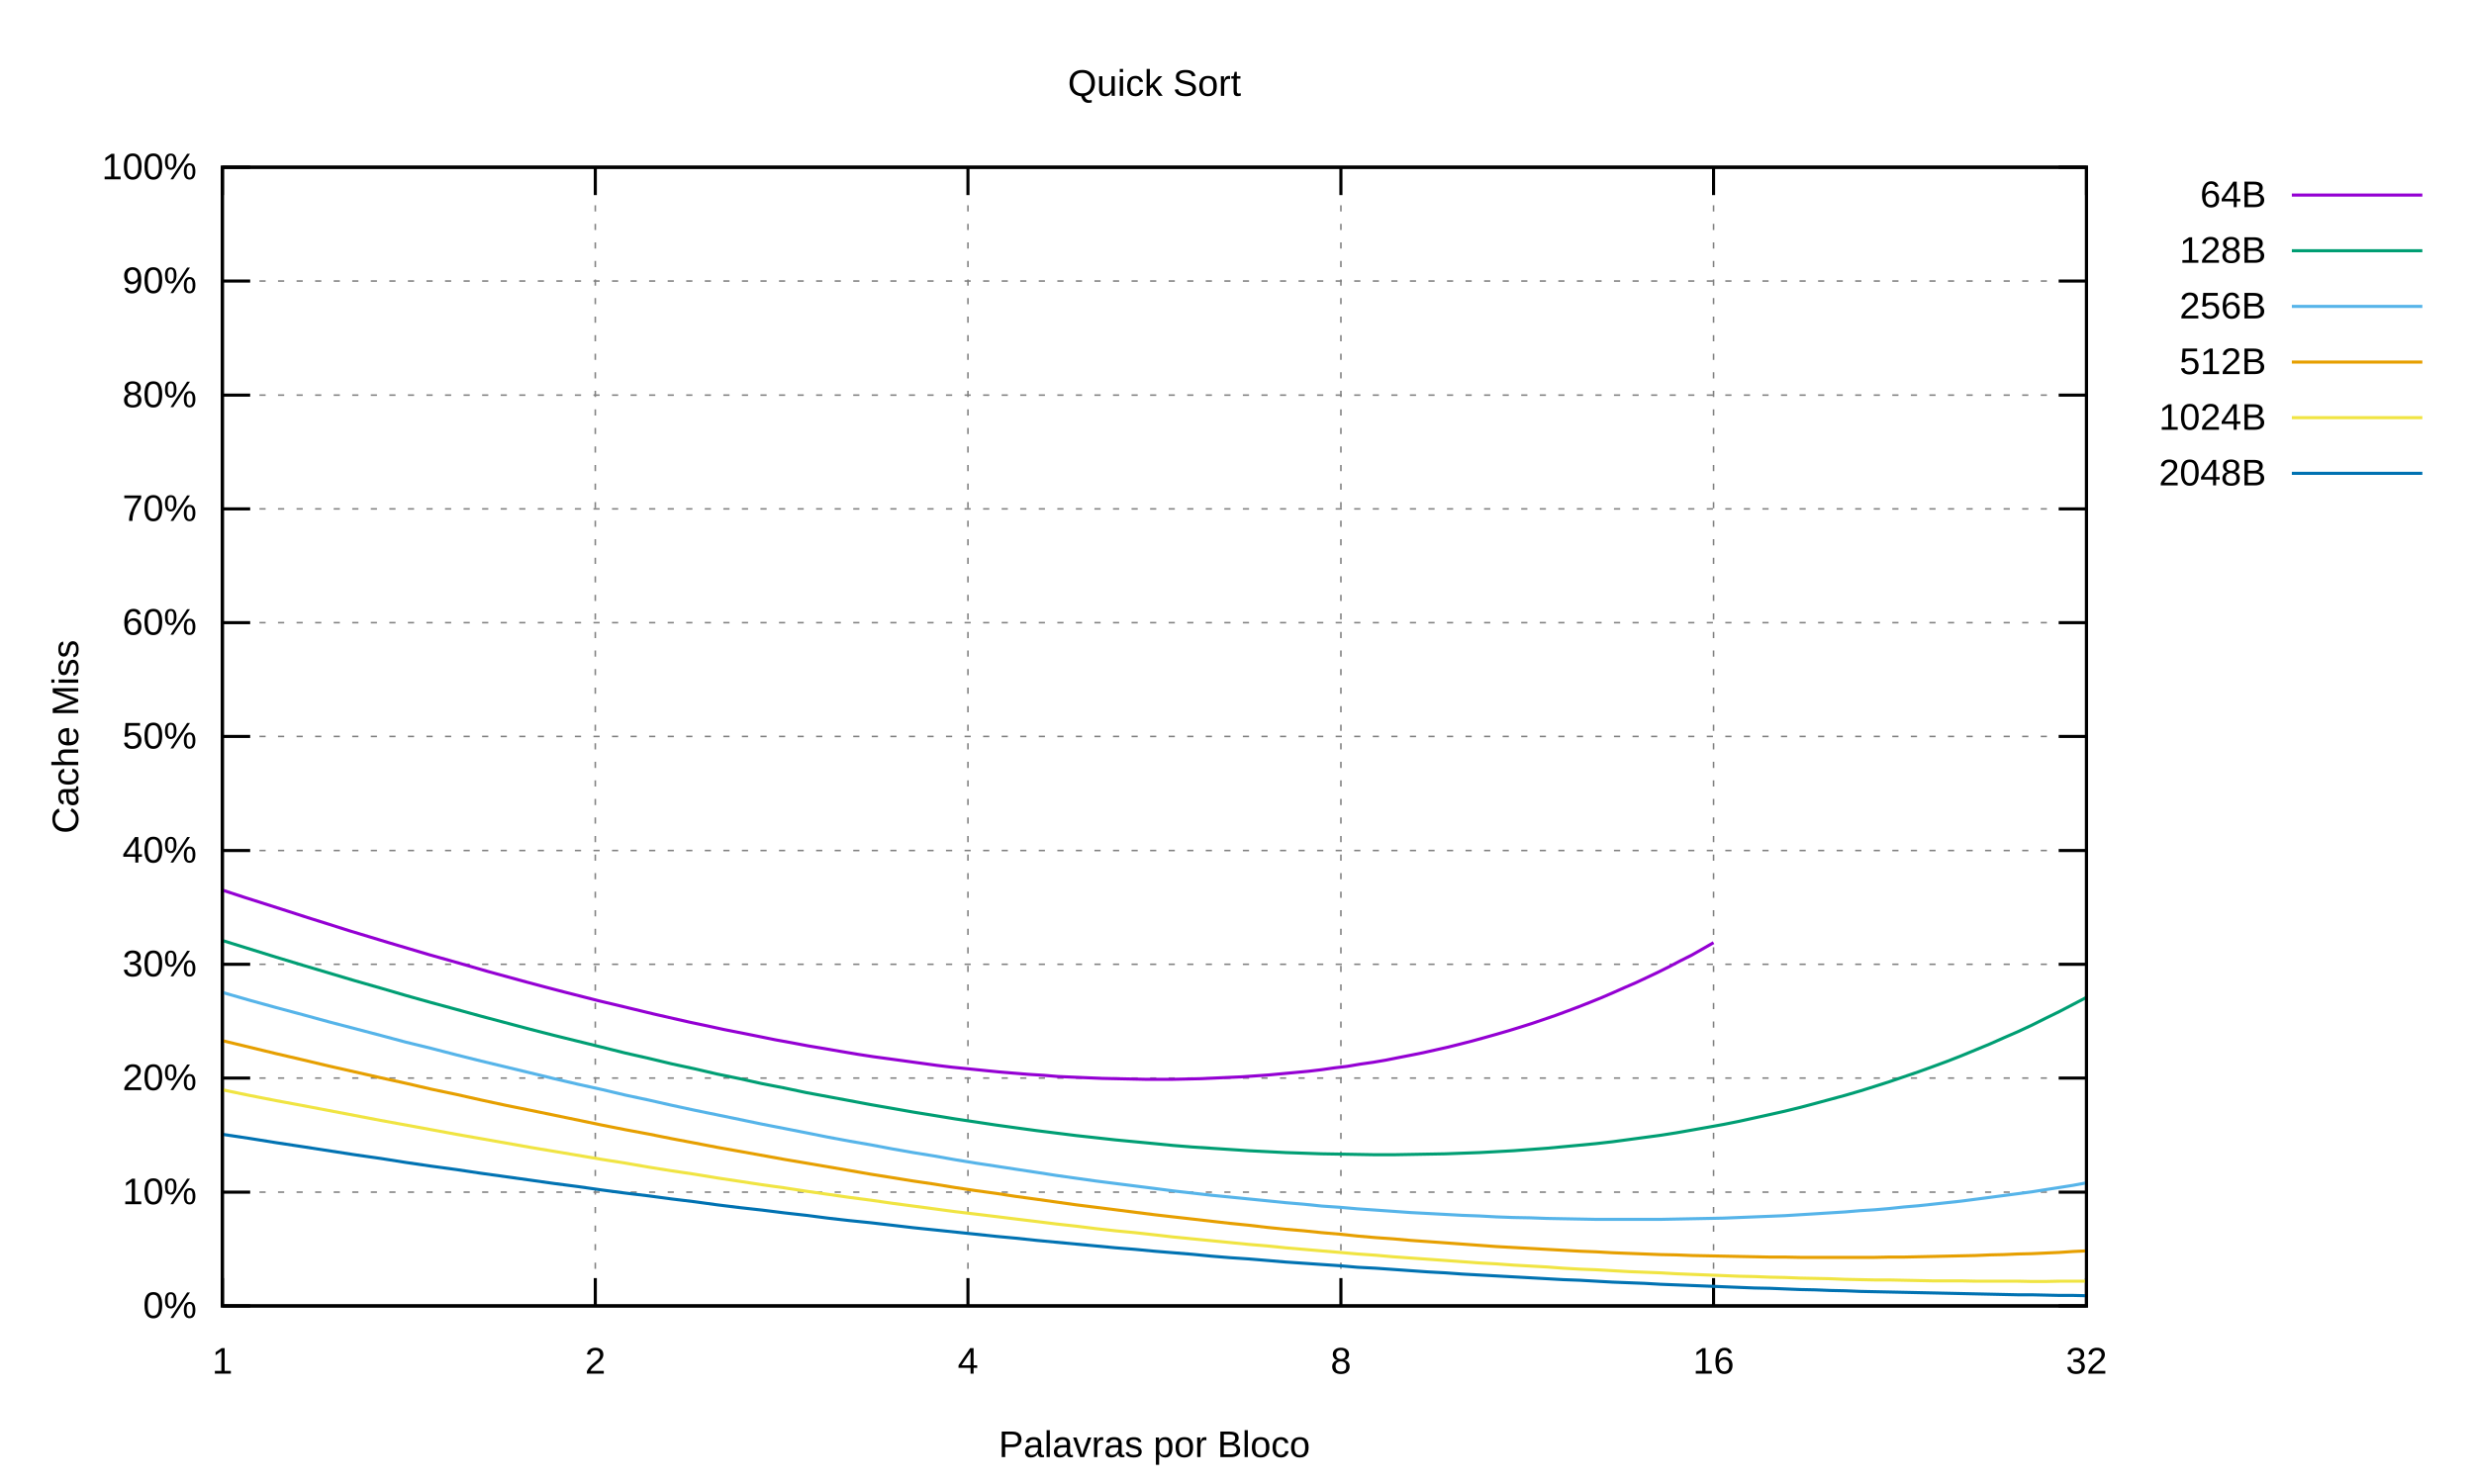
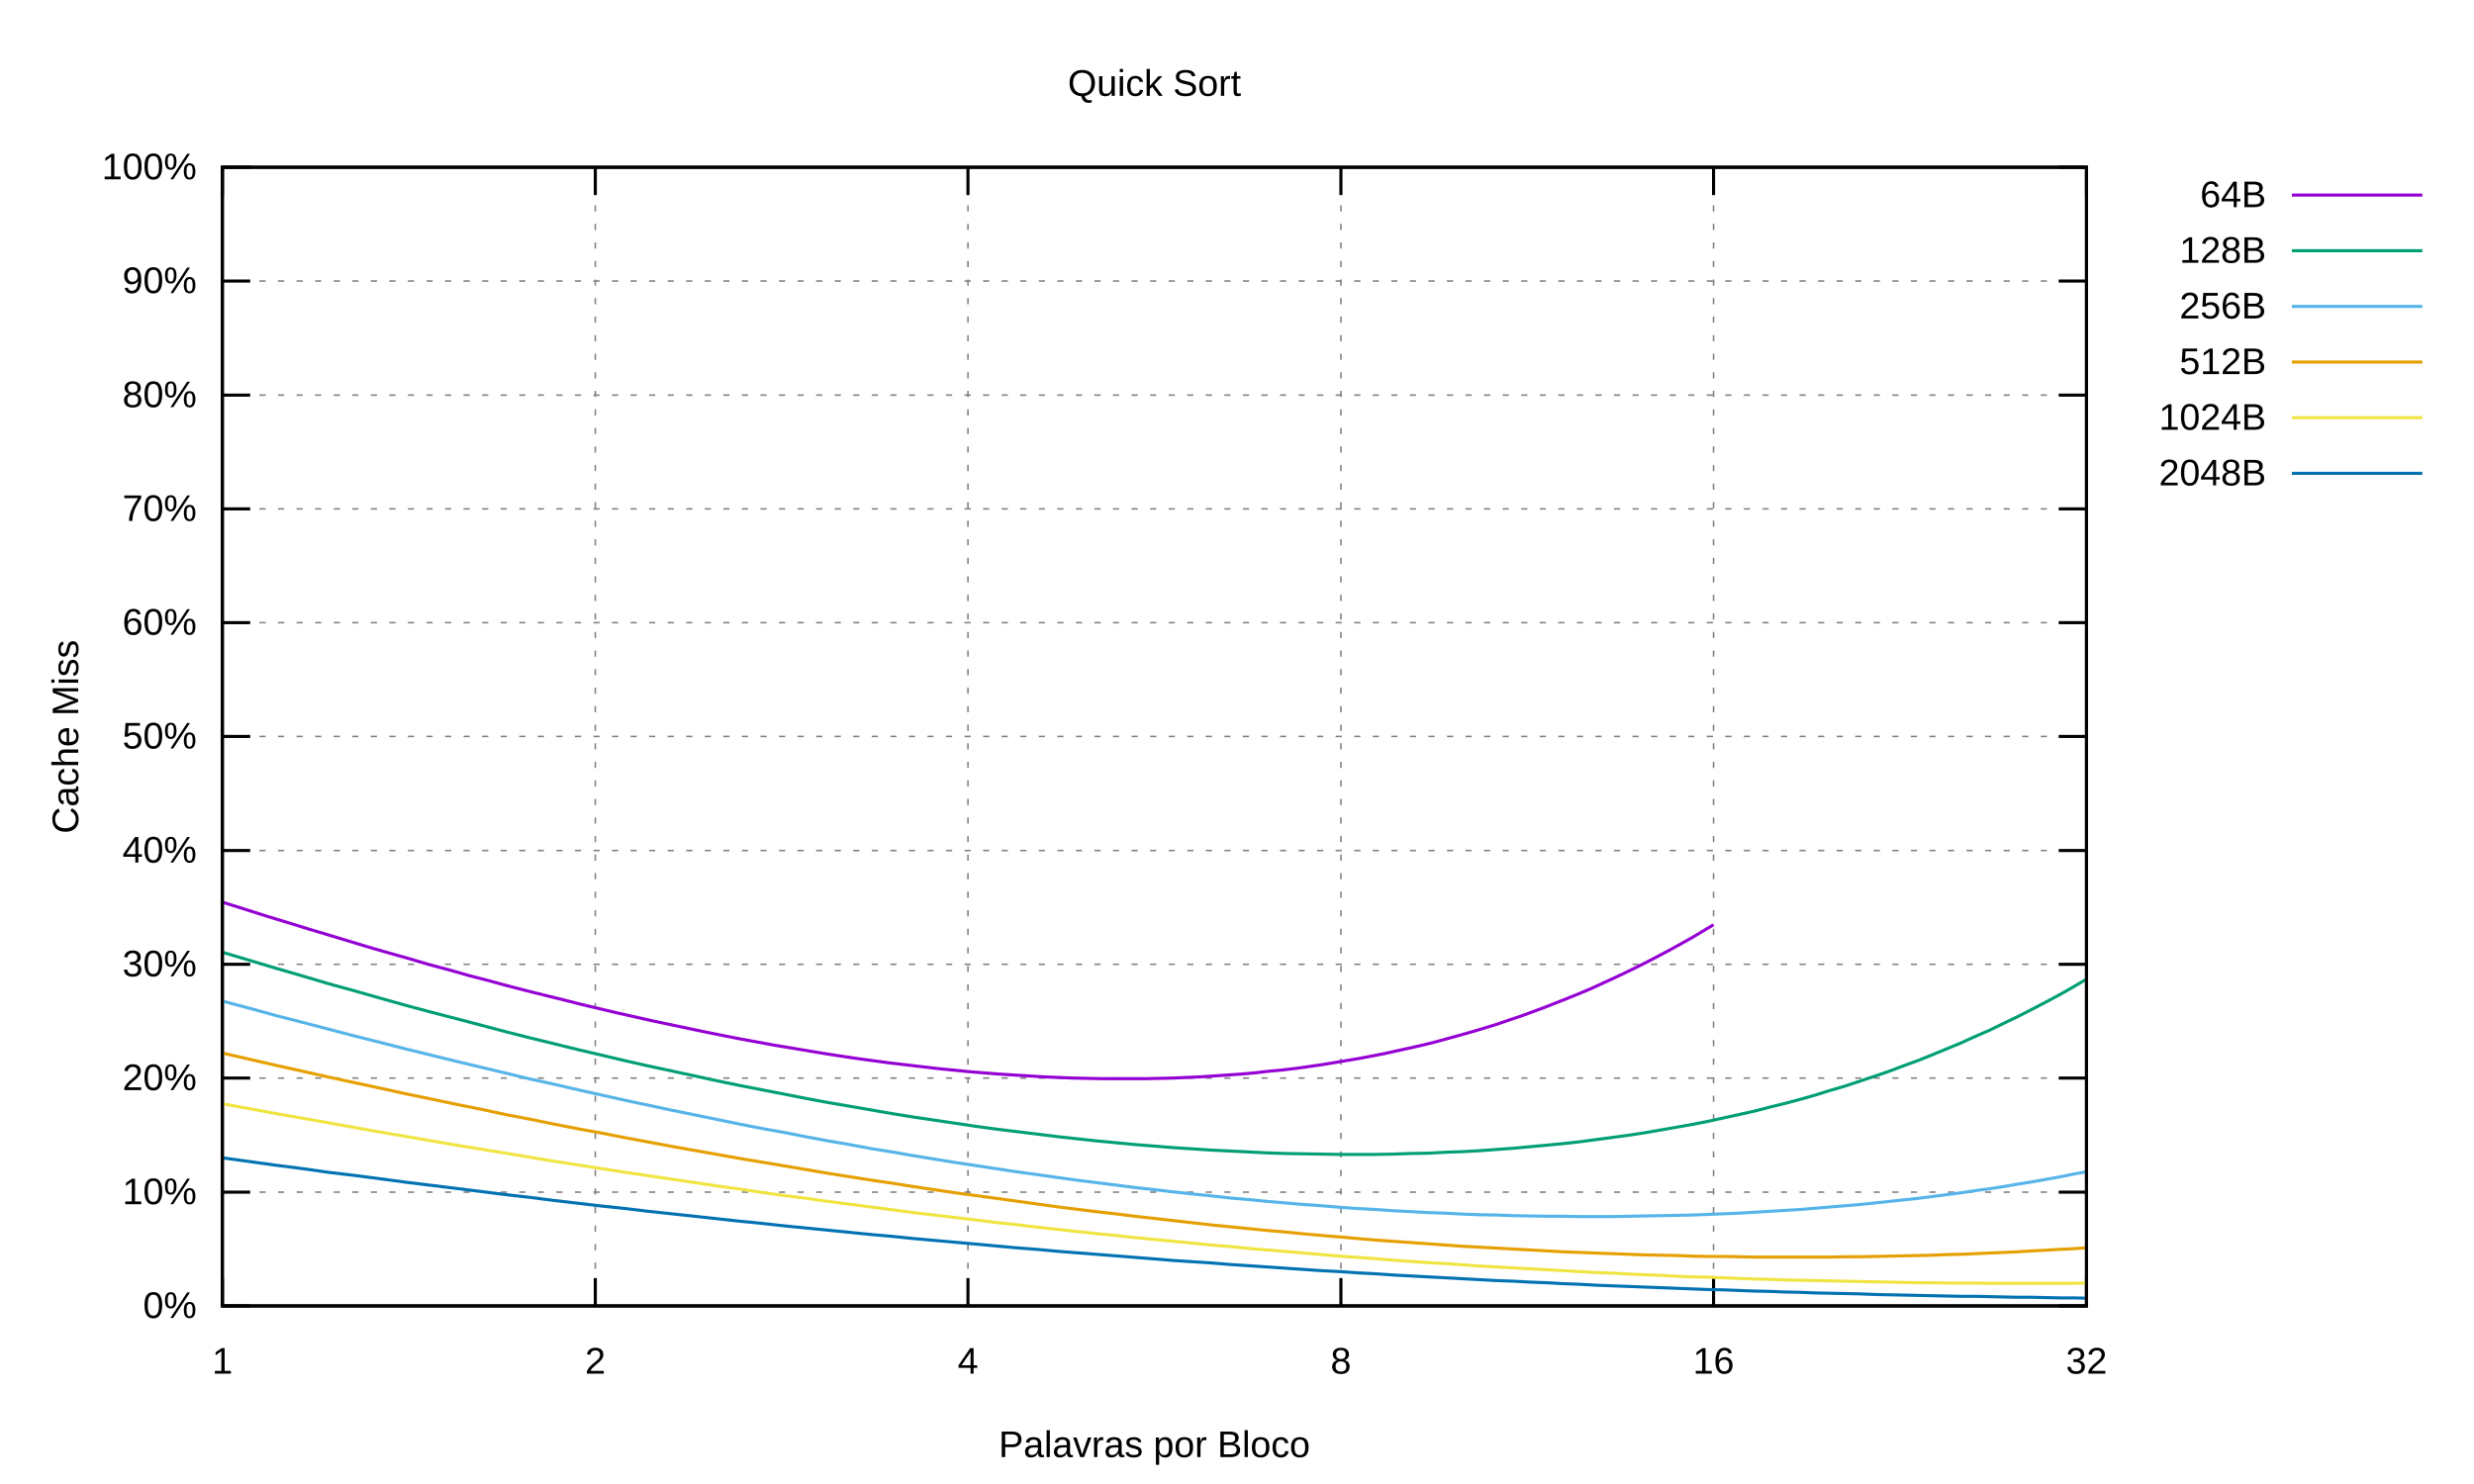
<svg xmlns="http://www.w3.org/2000/svg" xmlns:xlink="http://www.w3.org/1999/xlink" width="800" height="480" viewBox="0 0 800 480">
  <g id="gnuplot_canvas">
    <rect x="0" y="0" width="800" height="480" fill="none" />
    <defs>
      <circle id="gpDot" r="0.5" stroke-width="0.5" stroke="currentColor" />
      <path id="gpPt0" stroke-width="0.222" stroke="currentColor" d="M-1,0 h2 M0,-1 v2" />
      <path id="gpPt1" stroke-width="0.222" stroke="currentColor" d="M-1,-1 L1,1 M1,-1 L-1,1" />
      <path id="gpPt2" stroke-width="0.222" stroke="currentColor" d="M-1,0 L1,0 M0,-1 L0,1 M-1,-1 L1,1 M-1,1 L1,-1" />
      <rect id="gpPt3" stroke-width="0.222" stroke="currentColor" x="-1" y="-1" width="2" height="2" />
      <rect id="gpPt4" stroke-width="0.222" stroke="currentColor" fill="currentColor" x="-1" y="-1" width="2" height="2" />
      <circle id="gpPt5" stroke-width="0.222" stroke="currentColor" cx="0" cy="0" r="1" />
      <use xlink:href="#gpPt5" id="gpPt6" fill="currentColor" stroke="none" />
      <path id="gpPt7" stroke-width="0.222" stroke="currentColor" d="M0,-1.33 L-1.33,0.67 L1.33,0.67 z" />
      <use xlink:href="#gpPt7" id="gpPt8" fill="currentColor" stroke="none" />
      <use xlink:href="#gpPt7" id="gpPt9" stroke="currentColor" transform="rotate(180)" />
      <use xlink:href="#gpPt9" id="gpPt10" fill="currentColor" stroke="none" />
      <use xlink:href="#gpPt3" id="gpPt11" stroke="currentColor" transform="rotate(45)" />
      <use xlink:href="#gpPt11" id="gpPt12" fill="currentColor" stroke="none" />
      <path id="gpPt13" stroke-width="0.222" stroke="currentColor" d="M0,1.330 L1.265,0.411 L0.782,-1.067 L-0.782,-1.076 L-1.265,0.411 z" />
      <use xlink:href="#gpPt13" id="gpPt14" fill="currentColor" stroke="none" />
      <filter id="textbox" filterUnits="objectBoundingBox" x="0" y="0" height="1" width="1">
        <feFlood flood-color="white" flood-opacity="1" result="bgnd" />
        <feComposite in="SourceGraphic" in2="bgnd" operator="atop" />
      </filter>
      <filter id="greybox" filterUnits="objectBoundingBox" x="0" y="0" height="1" width="1">
        <feFlood flood-color="lightgrey" flood-opacity="1" result="grey" />
        <feComposite in="SourceGraphic" in2="grey" operator="atop" />
      </filter>
    </defs>
    <g fill="none" color="white" stroke="black" stroke-width="1.00" stroke-linecap="butt" stroke-linejoin="miter">
</g>
    <g fill="none" color="black" stroke="currentColor" stroke-width="1.00" stroke-linecap="butt" stroke-linejoin="miter">
</g>
    <g fill="none" color="black" stroke="black" stroke-width="0.50" stroke-linecap="butt" stroke-linejoin="miter">
</g>
    <g fill="none" color="gray" stroke="currentColor" stroke-width="0.50" stroke-linecap="butt" stroke-linejoin="miter">
      <path stroke="gray" stroke-dasharray="2,4" class="gridline" d="M71.9,422.4 L674.7,422.4  " />
    </g>
    <g fill="none" color="gray" stroke="gray" stroke-width="1.00" stroke-linecap="butt" stroke-linejoin="miter">
</g>
    <g fill="none" color="black" stroke="currentColor" stroke-width="1.00" stroke-linecap="butt" stroke-linejoin="miter">
      <path stroke="black" d="M71.9,422.4 L80.9,422.4 M674.7,422.4 L665.7,422.4  " />
      <g transform="translate(63.6,426.3)" stroke="none" fill="black" font-family="Arial" font-size="12.00" text-anchor="end">
        <text>
          <tspan font-family="Arial">0%</tspan>
        </text>
      </g>
    </g>
    <g fill="none" color="black" stroke="currentColor" stroke-width="1.00" stroke-linecap="butt" stroke-linejoin="miter">
</g>
    <g fill="none" color="black" stroke="black" stroke-width="0.50" stroke-linecap="butt" stroke-linejoin="miter">
</g>
    <g fill="none" color="gray" stroke="currentColor" stroke-width="0.50" stroke-linecap="butt" stroke-linejoin="miter">
      <path stroke="gray" stroke-dasharray="2,4" class="gridline" d="M71.9,385.6 L674.7,385.6  " />
    </g>
    <g fill="none" color="gray" stroke="gray" stroke-width="1.00" stroke-linecap="butt" stroke-linejoin="miter">
</g>
    <g fill="none" color="black" stroke="currentColor" stroke-width="1.00" stroke-linecap="butt" stroke-linejoin="miter">
      <path stroke="black" d="M71.9,385.6 L80.9,385.6 M674.7,385.6 L665.7,385.6  " />
      <g transform="translate(63.6,389.5)" stroke="none" fill="black" font-family="Arial" font-size="12.00" text-anchor="end">
        <text>
          <tspan font-family="Arial">10%</tspan>
        </text>
      </g>
    </g>
    <g fill="none" color="black" stroke="currentColor" stroke-width="1.00" stroke-linecap="butt" stroke-linejoin="miter">
</g>
    <g fill="none" color="black" stroke="black" stroke-width="0.50" stroke-linecap="butt" stroke-linejoin="miter">
</g>
    <g fill="none" color="gray" stroke="currentColor" stroke-width="0.50" stroke-linecap="butt" stroke-linejoin="miter">
      <path stroke="gray" stroke-dasharray="2,4" class="gridline" d="M71.9,348.7 L674.7,348.7  " />
    </g>
    <g fill="none" color="gray" stroke="gray" stroke-width="1.00" stroke-linecap="butt" stroke-linejoin="miter">
</g>
    <g fill="none" color="black" stroke="currentColor" stroke-width="1.00" stroke-linecap="butt" stroke-linejoin="miter">
      <path stroke="black" d="M71.9,348.7 L80.9,348.7 M674.7,348.7 L665.7,348.7  " />
      <g transform="translate(63.6,352.6)" stroke="none" fill="black" font-family="Arial" font-size="12.00" text-anchor="end">
        <text>
          <tspan font-family="Arial">20%</tspan>
        </text>
      </g>
    </g>
    <g fill="none" color="black" stroke="currentColor" stroke-width="1.00" stroke-linecap="butt" stroke-linejoin="miter">
</g>
    <g fill="none" color="black" stroke="black" stroke-width="0.50" stroke-linecap="butt" stroke-linejoin="miter">
</g>
    <g fill="none" color="gray" stroke="currentColor" stroke-width="0.50" stroke-linecap="butt" stroke-linejoin="miter">
      <path stroke="gray" stroke-dasharray="2,4" class="gridline" d="M71.9,311.9 L674.7,311.9  " />
    </g>
    <g fill="none" color="gray" stroke="gray" stroke-width="1.00" stroke-linecap="butt" stroke-linejoin="miter">
</g>
    <g fill="none" color="black" stroke="currentColor" stroke-width="1.00" stroke-linecap="butt" stroke-linejoin="miter">
      <path stroke="black" d="M71.9,311.9 L80.9,311.9 M674.7,311.9 L665.7,311.9  " />
      <g transform="translate(63.6,315.8)" stroke="none" fill="black" font-family="Arial" font-size="12.00" text-anchor="end">
        <text>
          <tspan font-family="Arial">30%</tspan>
        </text>
      </g>
    </g>
    <g fill="none" color="black" stroke="currentColor" stroke-width="1.00" stroke-linecap="butt" stroke-linejoin="miter">
</g>
    <g fill="none" color="black" stroke="black" stroke-width="0.50" stroke-linecap="butt" stroke-linejoin="miter">
</g>
    <g fill="none" color="gray" stroke="currentColor" stroke-width="0.50" stroke-linecap="butt" stroke-linejoin="miter">
      <path stroke="gray" stroke-dasharray="2,4" class="gridline" d="M71.9,275.1 L674.7,275.1  " />
    </g>
    <g fill="none" color="gray" stroke="gray" stroke-width="1.00" stroke-linecap="butt" stroke-linejoin="miter">
</g>
    <g fill="none" color="black" stroke="currentColor" stroke-width="1.00" stroke-linecap="butt" stroke-linejoin="miter">
      <path stroke="black" d="M71.9,275.1 L80.9,275.1 M674.7,275.1 L665.7,275.1  " />
      <g transform="translate(63.6,279.0)" stroke="none" fill="black" font-family="Arial" font-size="12.00" text-anchor="end">
        <text>
          <tspan font-family="Arial">40%</tspan>
        </text>
      </g>
    </g>
    <g fill="none" color="black" stroke="currentColor" stroke-width="1.00" stroke-linecap="butt" stroke-linejoin="miter">
</g>
    <g fill="none" color="black" stroke="black" stroke-width="0.50" stroke-linecap="butt" stroke-linejoin="miter">
</g>
    <g fill="none" color="gray" stroke="currentColor" stroke-width="0.50" stroke-linecap="butt" stroke-linejoin="miter">
      <path stroke="gray" stroke-dasharray="2,4" class="gridline" d="M71.9,238.2 L674.7,238.2  " />
    </g>
    <g fill="none" color="gray" stroke="gray" stroke-width="1.00" stroke-linecap="butt" stroke-linejoin="miter">
</g>
    <g fill="none" color="black" stroke="currentColor" stroke-width="1.00" stroke-linecap="butt" stroke-linejoin="miter">
      <path stroke="black" d="M71.9,238.2 L80.9,238.2 M674.7,238.2 L665.7,238.2  " />
      <g transform="translate(63.6,242.1)" stroke="none" fill="black" font-family="Arial" font-size="12.00" text-anchor="end">
        <text>
          <tspan font-family="Arial">50%</tspan>
        </text>
      </g>
    </g>
    <g fill="none" color="black" stroke="currentColor" stroke-width="1.00" stroke-linecap="butt" stroke-linejoin="miter">
</g>
    <g fill="none" color="black" stroke="black" stroke-width="0.50" stroke-linecap="butt" stroke-linejoin="miter">
</g>
    <g fill="none" color="gray" stroke="currentColor" stroke-width="0.50" stroke-linecap="butt" stroke-linejoin="miter">
      <path stroke="gray" stroke-dasharray="2,4" class="gridline" d="M71.9,201.4 L674.7,201.4  " />
    </g>
    <g fill="none" color="gray" stroke="gray" stroke-width="1.00" stroke-linecap="butt" stroke-linejoin="miter">
</g>
    <g fill="none" color="black" stroke="currentColor" stroke-width="1.00" stroke-linecap="butt" stroke-linejoin="miter">
      <path stroke="black" d="M71.9,201.4 L80.9,201.4 M674.7,201.4 L665.7,201.4  " />
      <g transform="translate(63.6,205.3)" stroke="none" fill="black" font-family="Arial" font-size="12.00" text-anchor="end">
        <text>
          <tspan font-family="Arial">60%</tspan>
        </text>
      </g>
    </g>
    <g fill="none" color="black" stroke="currentColor" stroke-width="1.00" stroke-linecap="butt" stroke-linejoin="miter">
</g>
    <g fill="none" color="black" stroke="black" stroke-width="0.50" stroke-linecap="butt" stroke-linejoin="miter">
</g>
    <g fill="none" color="gray" stroke="currentColor" stroke-width="0.50" stroke-linecap="butt" stroke-linejoin="miter">
      <path stroke="gray" stroke-dasharray="2,4" class="gridline" d="M71.9,164.6 L674.7,164.6  " />
    </g>
    <g fill="none" color="gray" stroke="gray" stroke-width="1.00" stroke-linecap="butt" stroke-linejoin="miter">
</g>
    <g fill="none" color="black" stroke="currentColor" stroke-width="1.00" stroke-linecap="butt" stroke-linejoin="miter">
      <path stroke="black" d="M71.9,164.6 L80.9,164.6 M674.7,164.6 L665.7,164.6  " />
      <g transform="translate(63.6,168.5)" stroke="none" fill="black" font-family="Arial" font-size="12.00" text-anchor="end">
        <text>
          <tspan font-family="Arial">70%</tspan>
        </text>
      </g>
    </g>
    <g fill="none" color="black" stroke="currentColor" stroke-width="1.00" stroke-linecap="butt" stroke-linejoin="miter">
</g>
    <g fill="none" color="black" stroke="black" stroke-width="0.50" stroke-linecap="butt" stroke-linejoin="miter">
</g>
    <g fill="none" color="gray" stroke="currentColor" stroke-width="0.50" stroke-linecap="butt" stroke-linejoin="miter">
      <path stroke="gray" stroke-dasharray="2,4" class="gridline" d="M71.9,127.8 L674.7,127.8  " />
    </g>
    <g fill="none" color="gray" stroke="gray" stroke-width="1.00" stroke-linecap="butt" stroke-linejoin="miter">
</g>
    <g fill="none" color="black" stroke="currentColor" stroke-width="1.00" stroke-linecap="butt" stroke-linejoin="miter">
      <path stroke="black" d="M71.9,127.8 L80.9,127.8 M674.7,127.8 L665.7,127.8  " />
      <g transform="translate(63.6,131.7)" stroke="none" fill="black" font-family="Arial" font-size="12.00" text-anchor="end">
        <text>
          <tspan font-family="Arial">80%</tspan>
        </text>
      </g>
    </g>
    <g fill="none" color="black" stroke="currentColor" stroke-width="1.00" stroke-linecap="butt" stroke-linejoin="miter">
</g>
    <g fill="none" color="black" stroke="black" stroke-width="0.50" stroke-linecap="butt" stroke-linejoin="miter">
</g>
    <g fill="none" color="gray" stroke="currentColor" stroke-width="0.50" stroke-linecap="butt" stroke-linejoin="miter">
      <path stroke="gray" stroke-dasharray="2,4" class="gridline" d="M71.9,90.9 L674.7,90.9  " />
    </g>
    <g fill="none" color="gray" stroke="gray" stroke-width="1.00" stroke-linecap="butt" stroke-linejoin="miter">
</g>
    <g fill="none" color="black" stroke="currentColor" stroke-width="1.00" stroke-linecap="butt" stroke-linejoin="miter">
      <path stroke="black" d="M71.9,90.9 L80.9,90.9 M674.7,90.9 L665.7,90.9  " />
      <g transform="translate(63.6,94.8)" stroke="none" fill="black" font-family="Arial" font-size="12.00" text-anchor="end">
        <text>
          <tspan font-family="Arial">90%</tspan>
        </text>
      </g>
    </g>
    <g fill="none" color="black" stroke="currentColor" stroke-width="1.00" stroke-linecap="butt" stroke-linejoin="miter">
</g>
    <g fill="none" color="black" stroke="black" stroke-width="0.50" stroke-linecap="butt" stroke-linejoin="miter">
</g>
    <g fill="none" color="gray" stroke="currentColor" stroke-width="0.50" stroke-linecap="butt" stroke-linejoin="miter">
      <path stroke="gray" stroke-dasharray="2,4" class="gridline" d="M71.9,54.1 L674.7,54.1  " />
    </g>
    <g fill="none" color="gray" stroke="gray" stroke-width="1.00" stroke-linecap="butt" stroke-linejoin="miter">
</g>
    <g fill="none" color="black" stroke="currentColor" stroke-width="1.00" stroke-linecap="butt" stroke-linejoin="miter">
      <path stroke="black" d="M71.9,54.1 L80.9,54.1 M674.7,54.1 L665.7,54.1  " />
      <g transform="translate(63.6,58.0)" stroke="none" fill="black" font-family="Arial" font-size="12.00" text-anchor="end">
        <text>
          <tspan font-family="Arial">100%</tspan>
        </text>
      </g>
    </g>
    <g fill="none" color="black" stroke="currentColor" stroke-width="1.00" stroke-linecap="butt" stroke-linejoin="miter">
</g>
    <g fill="none" color="black" stroke="black" stroke-width="0.50" stroke-linecap="butt" stroke-linejoin="miter">
</g>
    <g fill="none" color="gray" stroke="currentColor" stroke-width="0.50" stroke-linecap="butt" stroke-linejoin="miter">
      <path stroke="gray" stroke-dasharray="2,4" class="gridline" d="M71.9,422.4 L71.9,54.1  " />
    </g>
    <g fill="none" color="gray" stroke="gray" stroke-width="1.00" stroke-linecap="butt" stroke-linejoin="miter">
</g>
    <g fill="none" color="black" stroke="currentColor" stroke-width="1.00" stroke-linecap="butt" stroke-linejoin="miter">
      <path stroke="black" d="M71.9,422.4 L71.9,413.4 M71.9,54.1 L71.9,63.1  " />
      <g transform="translate(71.9,444.3)" stroke="none" fill="black" font-family="Arial" font-size="12.00" text-anchor="middle">
        <text>
          <tspan font-family="Arial"> 1</tspan>
        </text>
      </g>
    </g>
    <g fill="none" color="black" stroke="currentColor" stroke-width="1.00" stroke-linecap="butt" stroke-linejoin="miter">
</g>
    <g fill="none" color="black" stroke="black" stroke-width="0.50" stroke-linecap="butt" stroke-linejoin="miter">
</g>
    <g fill="none" color="gray" stroke="currentColor" stroke-width="0.50" stroke-linecap="butt" stroke-linejoin="miter">
      <path stroke="gray" stroke-dasharray="2,4" class="gridline" d="M192.5,422.4 L192.5,54.1  " />
    </g>
    <g fill="none" color="gray" stroke="gray" stroke-width="1.00" stroke-linecap="butt" stroke-linejoin="miter">
</g>
    <g fill="none" color="black" stroke="currentColor" stroke-width="1.00" stroke-linecap="butt" stroke-linejoin="miter">
      <path stroke="black" d="M192.5,422.4 L192.5,413.4 M192.5,54.1 L192.5,63.1  " />
      <g transform="translate(192.5,444.3)" stroke="none" fill="black" font-family="Arial" font-size="12.00" text-anchor="middle">
        <text>
          <tspan font-family="Arial"> 2</tspan>
        </text>
      </g>
    </g>
    <g fill="none" color="black" stroke="currentColor" stroke-width="1.00" stroke-linecap="butt" stroke-linejoin="miter">
</g>
    <g fill="none" color="black" stroke="black" stroke-width="0.50" stroke-linecap="butt" stroke-linejoin="miter">
</g>
    <g fill="none" color="gray" stroke="currentColor" stroke-width="0.50" stroke-linecap="butt" stroke-linejoin="miter">
      <path stroke="gray" stroke-dasharray="2,4" class="gridline" d="M313.0,422.4 L313.0,54.1  " />
    </g>
    <g fill="none" color="gray" stroke="gray" stroke-width="1.00" stroke-linecap="butt" stroke-linejoin="miter">
</g>
    <g fill="none" color="black" stroke="currentColor" stroke-width="1.00" stroke-linecap="butt" stroke-linejoin="miter">
      <path stroke="black" d="M313.0,422.4 L313.0,413.4 M313.0,54.1 L313.0,63.1  " />
      <g transform="translate(313.0,444.3)" stroke="none" fill="black" font-family="Arial" font-size="12.00" text-anchor="middle">
        <text>
          <tspan font-family="Arial"> 4</tspan>
        </text>
      </g>
    </g>
    <g fill="none" color="black" stroke="currentColor" stroke-width="1.00" stroke-linecap="butt" stroke-linejoin="miter">
</g>
    <g fill="none" color="black" stroke="black" stroke-width="0.50" stroke-linecap="butt" stroke-linejoin="miter">
</g>
    <g fill="none" color="gray" stroke="currentColor" stroke-width="0.50" stroke-linecap="butt" stroke-linejoin="miter">
      <path stroke="gray" stroke-dasharray="2,4" class="gridline" d="M433.6,422.4 L433.6,54.1  " />
    </g>
    <g fill="none" color="gray" stroke="gray" stroke-width="1.00" stroke-linecap="butt" stroke-linejoin="miter">
</g>
    <g fill="none" color="black" stroke="currentColor" stroke-width="1.00" stroke-linecap="butt" stroke-linejoin="miter">
      <path stroke="black" d="M433.6,422.4 L433.6,413.4 M433.6,54.1 L433.6,63.1  " />
      <g transform="translate(433.6,444.3)" stroke="none" fill="black" font-family="Arial" font-size="12.00" text-anchor="middle">
        <text>
          <tspan font-family="Arial"> 8</tspan>
        </text>
      </g>
    </g>
    <g fill="none" color="black" stroke="currentColor" stroke-width="1.00" stroke-linecap="butt" stroke-linejoin="miter">
</g>
    <g fill="none" color="black" stroke="black" stroke-width="0.50" stroke-linecap="butt" stroke-linejoin="miter">
</g>
    <g fill="none" color="gray" stroke="currentColor" stroke-width="0.50" stroke-linecap="butt" stroke-linejoin="miter">
      <path stroke="gray" stroke-dasharray="2,4" class="gridline" d="M554.1,422.4 L554.1,54.1  " />
    </g>
    <g fill="none" color="gray" stroke="gray" stroke-width="1.00" stroke-linecap="butt" stroke-linejoin="miter">
</g>
    <g fill="none" color="black" stroke="currentColor" stroke-width="1.00" stroke-linecap="butt" stroke-linejoin="miter">
      <path stroke="black" d="M554.1,422.4 L554.1,413.4 M554.1,54.1 L554.1,63.1  " />
      <g transform="translate(554.1,444.3)" stroke="none" fill="black" font-family="Arial" font-size="12.00" text-anchor="middle">
        <text>
          <tspan font-family="Arial"> 16</tspan>
        </text>
      </g>
    </g>
    <g fill="none" color="black" stroke="currentColor" stroke-width="1.00" stroke-linecap="butt" stroke-linejoin="miter">
</g>
    <g fill="none" color="black" stroke="black" stroke-width="0.50" stroke-linecap="butt" stroke-linejoin="miter">
</g>
    <g fill="none" color="gray" stroke="currentColor" stroke-width="0.50" stroke-linecap="butt" stroke-linejoin="miter">
      <path stroke="gray" stroke-dasharray="2,4" class="gridline" d="M674.7,422.4 L674.7,54.1  " />
    </g>
    <g fill="none" color="gray" stroke="gray" stroke-width="1.00" stroke-linecap="butt" stroke-linejoin="miter">
</g>
    <g fill="none" color="black" stroke="currentColor" stroke-width="1.00" stroke-linecap="butt" stroke-linejoin="miter">
      <path stroke="black" d="M674.7,422.4 L674.7,413.4 M674.7,54.1 L674.7,63.1  " />
      <g transform="translate(674.7,444.3)" stroke="none" fill="black" font-family="Arial" font-size="12.00" text-anchor="middle">
        <text>
          <tspan font-family="Arial"> 32</tspan>
        </text>
      </g>
    </g>
    <g fill="none" color="black" stroke="currentColor" stroke-width="1.00" stroke-linecap="butt" stroke-linejoin="miter">
</g>
    <g fill="none" color="black" stroke="currentColor" stroke-width="1.00" stroke-linecap="butt" stroke-linejoin="miter">
      <path stroke="black" d="M71.9,54.1 L71.9,422.4 L674.7,422.4 L674.7,54.1 L71.9,54.1 Z  " />
    </g>
    <g fill="none" color="black" stroke="currentColor" stroke-width="1.00" stroke-linecap="butt" stroke-linejoin="miter">
      <g transform="translate(25.3,238.3) rotate(270)" stroke="none" fill="black" font-family="Arial" font-size="12.00" text-anchor="middle">
        <text>
          <tspan font-family="Arial">Cache Miss</tspan>
        </text>
      </g>
    </g>
    <g fill="none" color="black" stroke="currentColor" stroke-width="1.00" stroke-linecap="butt" stroke-linejoin="miter">
      <g transform="translate(373.3,471.3)" stroke="none" fill="black" font-family="Arial" font-size="12.00" text-anchor="middle">
        <text>
          <tspan font-family="Arial">Palavras por Bloco</tspan>
        </text>
      </g>
    </g>
    <g fill="none" color="black" stroke="currentColor" stroke-width="1.00" stroke-linecap="butt" stroke-linejoin="miter">
      <g transform="translate(373.3,31.0)" stroke="none" fill="black" font-family="Arial" font-size="12.00" text-anchor="middle">
        <text>
          <tspan font-family="Arial">Quick Sort</tspan>
        </text>
      </g>
    </g>
    <g fill="none" color="black" stroke="currentColor" stroke-width="1.00" stroke-linecap="butt" stroke-linejoin="miter">
</g>
    <g id="gnuplot_plot_1">
      <g fill="none" color="black" stroke="currentColor" stroke-width="1.00" stroke-linecap="butt" stroke-linejoin="miter">
        <g transform="translate(732.8,67.0)" stroke="none" fill="black" font-family="Arial" font-size="12.00" text-anchor="end">
          <text>
            <tspan font-family="Arial">64B</tspan>
          </text>
        </g>
      </g>
      <g fill="none" color="black" stroke="currentColor" stroke-width="1.00" stroke-linecap="butt" stroke-linejoin="miter">
-         <path stroke="rgb(148,   0, 211)" d="M741.1,63.1 L783.3,63.1 M71.9,287.9 L78.9,290.2 L85.8,292.4 L92.7,294.6 L99.5,296.8 L106.2,298.9   L112.8,301.0 L119.4,303.0 L126.0,305.0 L132.4,306.9 L138.8,308.8 L145.2,310.6 L151.5,312.4 L157.7,314.2   L163.9,315.9 L170.1,317.6 L176.1,319.2 L182.2,320.8 L188.1,322.3 L194.0,323.8 L199.9,325.2 L205.7,326.6   L211.5,328.0 L217.2,329.3 L222.9,330.6 L228.6,331.8 L234.1,333.0 L239.7,334.1 L245.2,335.2 L250.6,336.3   L256.1,337.3 L261.4,338.3 L266.8,339.2 L272.0,340.1 L277.3,341.0 L282.5,341.8 L287.7,342.5 L292.8,343.2   L297.9,343.9 L303.0,344.6 L308.0,345.2 L313.0,345.7 L317.9,346.2 L322.9,346.7 L327.7,347.1 L332.6,347.5   L337.4,347.8 L342.2,348.2 L346.9,348.4 L351.6,348.6 L356.3,348.8 L361.0,348.9 L365.6,349.0 L370.2,349.1   L374.8,349.1 L379.3,349.1 L383.8,349.0 L388.3,348.9 L392.7,348.7 L397.1,348.5 L401.5,348.3 L405.9,348.0   L410.2,347.7 L414.5,347.3 L418.8,346.9 L423.1,346.5 L427.3,346.0 L431.5,345.4 L435.7,344.9 L439.8,344.2   L444.0,343.6 L448.1,342.9 L452.1,342.1 L456.2,341.3 L460.2,340.5 L464.2,339.6 L468.2,338.7 L472.2,337.7   L476.1,336.7 L480.1,335.6 L484.0,334.5 L487.8,333.4 L491.7,332.2 L495.5,331.0 L499.3,329.7 L503.1,328.4   L506.9,327.0 L510.6,325.6 L514.4,324.1 L518.1,322.6 L521.8,321.0 L525.4,319.4 L529.1,317.8 L532.7,316.1   L536.3,314.4 L539.9,312.6 L543.5,310.7 L547.1,308.9 L550.6,306.9 L554.1,304.9  " />
+         <path stroke="rgb(148,   0, 211)" d="M741.1,63.1 L783.3,63.1 M71.9,291.8 L78.9,294.0 L85.8,296.2 L92.7,298.3 L99.5,300.4 L106.2,302.4   L112.8,304.4 L119.4,306.4 L126.0,308.3 L132.4,310.1 L138.8,312.0 L145.2,313.7 L151.5,315.5 L157.7,317.1   L163.9,318.8 L170.1,320.4 L176.1,321.9 L182.2,323.4 L188.1,324.9 L194.0,326.3 L199.9,327.7 L205.7,329.0   L211.5,330.3 L217.2,331.5 L222.9,332.7 L228.6,333.9 L234.1,335.0 L239.7,336.1 L245.2,337.1 L250.6,338.1   L256.1,339.0 L261.4,339.9 L266.8,340.8 L272.0,341.6 L277.3,342.4 L282.5,343.1 L287.7,343.8 L292.8,344.4   L297.9,345.0 L303.0,345.6 L308.0,346.1 L313.0,346.6 L317.9,347.0 L322.9,347.4 L327.7,347.7 L332.6,348.0   L337.4,348.3 L342.2,348.5 L346.9,348.7 L351.6,348.8 L356.3,348.9 L361.0,348.9 L365.6,348.9 L370.2,348.9   L374.8,348.8 L379.3,348.7 L383.8,348.5 L388.3,348.3 L392.7,348.0 L397.1,347.7 L401.5,347.4 L405.9,347.0   L410.2,346.5 L414.5,346.1 L418.8,345.6 L423.1,345.0 L427.3,344.4 L431.5,343.7 L435.7,343.0 L439.8,342.3   L444.0,341.5 L448.1,340.7 L452.1,339.8 L456.2,338.9 L460.2,338.0 L464.2,337.0 L468.2,335.9 L472.2,334.8   L476.1,333.7 L480.1,332.5 L484.0,331.3 L487.8,330.0 L491.7,328.7 L495.5,327.3 L499.3,325.9 L503.1,324.4   L506.9,322.9 L510.6,321.4 L514.4,319.8 L518.1,318.1 L521.8,316.4 L525.4,314.7 L529.1,312.9 L532.7,311.1   L536.3,309.2 L539.9,307.3 L543.5,305.3 L547.1,303.3 L550.6,301.2 L554.1,299.1  " />
      </g>
    </g>
    <g id="gnuplot_plot_2">
      <g fill="none" color="black" stroke="currentColor" stroke-width="1.00" stroke-linecap="butt" stroke-linejoin="miter">
        <g transform="translate(732.8,85.0)" stroke="none" fill="black" font-family="Arial" font-size="12.00" text-anchor="end">
          <text>
            <tspan font-family="Arial">128B</tspan>
          </text>
        </g>
      </g>
      <g fill="none" color="black" stroke="currentColor" stroke-width="1.00" stroke-linecap="butt" stroke-linejoin="miter">
-         <path stroke="rgb(  0, 158, 115)" d="M741.1,81.1 L783.3,81.1 M71.9,304.2 L80.6,306.9 L89.3,309.6 L97.9,312.2 L106.3,314.7 L114.7,317.2   L123.1,319.6 L131.3,322.0 L139.5,324.3 L147.6,326.5 L155.6,328.7 L163.5,330.8 L171.4,332.9 L179.2,334.9   L186.9,336.8 L194.6,338.7 L202.2,340.6 L209.7,342.3 L217.2,344.1 L224.6,345.7 L231.9,347.4 L239.2,348.9   L246.4,350.5 L253.6,351.9 L260.7,353.4 L267.7,354.7 L274.7,356.0 L281.6,357.3 L288.5,358.5 L295.3,359.7   L302.1,360.8 L308.8,361.9 L315.5,362.9 L322.1,363.9 L328.6,364.8 L335.2,365.7 L341.6,366.5 L348.0,367.3   L354.4,368.0 L360.7,368.7 L367.0,369.3 L373.3,369.9 L379.4,370.5 L385.6,371.0 L391.7,371.4 L397.8,371.8   L403.8,372.2 L409.8,372.5 L415.7,372.8 L421.6,373.0 L427.4,373.2 L433.3,373.3 L439.0,373.4 L444.8,373.5   L450.5,373.5 L456.1,373.4 L461.8,373.3 L467.4,373.2 L472.9,373.0 L478.4,372.8 L483.9,372.5 L489.4,372.2   L494.8,371.8 L500.2,371.4 L505.5,370.9 L510.9,370.4 L516.1,369.9 L521.4,369.3 L526.6,368.6 L531.8,367.9   L537.0,367.2 L542.1,366.4 L547.2,365.5 L552.3,364.6 L557.3,363.7 L562.3,362.7 L567.3,361.6 L572.3,360.5   L577.2,359.4 L582.1,358.2 L587.0,356.9 L591.8,355.6 L596.6,354.3 L601.4,352.9 L606.2,351.4 L610.9,349.9   L615.6,348.3 L620.3,346.7 L625.0,345.0 L629.6,343.3 L634.2,341.5 L638.8,339.6 L643.4,337.7 L647.9,335.7   L652.5,333.7 L657.0,331.6 L661.4,329.4 L665.9,327.2 L670.3,324.9 L674.7,322.6  " />
+         <path stroke="rgb(  0, 158, 115)" d="M741.1,81.1 L783.3,81.1 M71.9,308.0 L80.6,310.6 L89.3,313.2 L97.9,315.7 L106.3,318.2 L114.7,320.5   L123.1,322.9 L131.3,325.2 L139.5,327.4 L147.6,329.5 L155.6,331.6 L163.5,333.7 L171.4,335.7 L179.2,337.6   L186.9,339.5 L194.6,341.3 L202.2,343.1 L209.7,344.8 L217.2,346.4 L224.6,348.0 L231.9,349.6 L239.2,351.1   L246.4,352.5 L253.6,353.9 L260.7,355.3 L267.7,356.6 L274.7,357.8 L281.6,359.0 L288.5,360.2 L295.3,361.3   L302.1,362.3 L308.8,363.3 L315.5,364.3 L322.1,365.2 L328.6,366.0 L335.2,366.8 L341.6,367.6 L348.0,368.3   L354.4,369.0 L360.7,369.6 L367.0,370.2 L373.3,370.7 L379.4,371.2 L385.6,371.6 L391.7,372.0 L397.8,372.3   L403.8,372.6 L409.8,372.9 L415.7,373.1 L421.6,373.2 L427.4,373.3 L433.3,373.4 L439.0,373.4 L444.8,373.4   L450.5,373.3 L456.1,373.1 L461.8,373.0 L467.4,372.7 L472.9,372.5 L478.4,372.2 L483.9,371.8 L489.4,371.4   L494.8,370.9 L500.2,370.4 L505.5,369.9 L510.9,369.3 L516.1,368.6 L521.4,367.9 L526.6,367.2 L531.8,366.4   L537.0,365.5 L542.1,364.6 L547.2,363.7 L552.3,362.7 L557.3,361.6 L562.3,360.5 L567.3,359.4 L572.3,358.1   L577.2,356.9 L582.1,355.6 L587.0,354.2 L591.8,352.7 L596.6,351.3 L601.4,349.7 L606.2,348.1 L610.9,346.5   L615.6,344.7 L620.3,343.0 L625.0,341.1 L629.6,339.2 L634.2,337.3 L638.8,335.2 L643.4,333.2 L647.9,331.0   L652.5,328.8 L657.0,326.5 L661.4,324.2 L665.9,321.8 L670.3,319.3 L674.7,316.7  " />
      </g>
    </g>
    <g id="gnuplot_plot_3">
      <g fill="none" color="black" stroke="currentColor" stroke-width="1.00" stroke-linecap="butt" stroke-linejoin="miter">
        <g transform="translate(732.8,103.0)" stroke="none" fill="black" font-family="Arial" font-size="12.00" text-anchor="end">
          <text>
            <tspan font-family="Arial">256B</tspan>
          </text>
        </g>
      </g>
      <g fill="none" color="black" stroke="currentColor" stroke-width="1.00" stroke-linecap="butt" stroke-linejoin="miter">
-         <path stroke="rgb( 86, 180, 233)" d="M741.1,99.1 L783.3,99.1 M71.9,321.0 L80.6,323.5 L89.3,325.9 L97.9,328.2 L106.3,330.5 L114.7,332.7   L123.1,334.9 L131.3,337.1 L139.5,339.1 L147.6,341.2 L155.6,343.2 L163.5,345.1 L171.4,347.0 L179.2,348.9   L186.9,350.7 L194.6,352.4 L202.2,354.2 L209.7,355.8 L217.2,357.5 L224.6,359.1 L231.9,360.6 L239.2,362.1   L246.4,363.6 L253.6,365.0 L260.7,366.4 L267.7,367.8 L274.7,369.1 L281.6,370.3 L288.5,371.6 L295.3,372.8   L302.1,373.9 L308.8,375.1 L315.5,376.2 L322.1,377.2 L328.6,378.2 L335.2,379.2 L341.6,380.2 L348.0,381.1   L354.4,382.0 L360.7,382.8 L367.0,383.6 L373.3,384.4 L379.4,385.2 L385.6,385.9 L391.7,386.6 L397.8,387.2   L403.8,387.8 L409.8,388.4 L415.7,389.0 L421.6,389.5 L427.4,390.1 L433.3,390.5 L439.0,391.0 L444.8,391.4   L450.5,391.8 L456.1,392.2 L461.8,392.5 L467.4,392.8 L472.9,393.1 L478.4,393.3 L483.9,393.6 L489.4,393.8   L494.8,393.9 L500.2,394.1 L505.5,394.2 L510.9,394.3 L516.1,394.4 L521.4,394.4 L526.6,394.4 L531.8,394.4   L537.0,394.4 L542.1,394.3 L547.2,394.2 L552.3,394.1 L557.3,394.0 L562.3,393.8 L567.3,393.6 L572.3,393.4   L577.2,393.2 L582.1,392.9 L587.0,392.6 L591.8,392.3 L596.6,392.0 L601.4,391.6 L606.2,391.3 L610.9,390.9   L615.6,390.4 L620.3,390.0 L625.0,389.5 L629.6,389.0 L634.2,388.5 L638.8,387.9 L643.4,387.3 L647.9,386.7   L652.5,386.1 L657.0,385.5 L661.4,384.8 L665.9,384.1 L670.3,383.4 L674.7,382.6  " />
+         <path stroke="rgb( 86, 180, 233)" d="M741.1,99.1 L783.3,99.1 M71.9,323.8 L80.6,326.1 L89.3,328.5 L97.9,330.7 L106.3,332.9 L114.7,335.1   L123.1,337.2 L131.3,339.3 L139.5,341.3 L147.6,343.3 L155.6,345.2 L163.5,347.1 L171.4,349.0 L179.2,350.7   L186.9,352.5 L194.6,354.2 L202.2,355.9 L209.7,357.5 L217.2,359.1 L224.6,360.6 L231.9,362.1 L239.2,363.6   L246.4,365.0 L253.6,366.3 L260.7,367.7 L267.7,369.0 L274.7,370.2 L281.6,371.5 L288.5,372.6 L295.3,373.8   L302.1,374.9 L308.8,376.0 L315.5,377.0 L322.1,378.0 L328.6,379.0 L335.2,379.9 L341.6,380.8 L348.0,381.7   L354.4,382.5 L360.7,383.3 L367.0,384.1 L373.3,384.8 L379.4,385.5 L385.6,386.2 L391.7,386.8 L397.8,387.5   L403.8,388.0 L409.8,388.6 L415.7,389.1 L421.6,389.6 L427.4,390.0 L433.3,390.5 L439.0,390.9 L444.8,391.2   L450.5,391.6 L456.1,391.9 L461.8,392.2 L467.4,392.4 L472.9,392.7 L478.4,392.9 L483.9,393.0 L489.4,393.2   L494.8,393.3 L500.2,393.4 L505.5,393.4 L510.9,393.5 L516.1,393.5 L521.4,393.5 L526.6,393.4 L531.8,393.3   L537.0,393.2 L542.1,393.1 L547.2,393.0 L552.3,392.8 L557.3,392.6 L562.3,392.4 L567.3,392.1 L572.3,391.8   L577.2,391.5 L582.1,391.2 L587.0,390.8 L591.8,390.4 L596.6,390.0 L601.4,389.6 L606.2,389.1 L610.9,388.6   L615.6,388.1 L620.3,387.6 L625.0,387.0 L629.6,386.4 L634.2,385.8 L638.8,385.1 L643.4,384.5 L647.9,383.8   L652.5,383.0 L657.0,382.3 L661.4,381.5 L665.9,380.7 L670.3,379.8 L674.7,379.0  " />
      </g>
    </g>
    <g id="gnuplot_plot_4">
      <g fill="none" color="black" stroke="currentColor" stroke-width="1.00" stroke-linecap="butt" stroke-linejoin="miter">
        <g transform="translate(732.8,121.0)" stroke="none" fill="black" font-family="Arial" font-size="12.00" text-anchor="end">
          <text>
            <tspan font-family="Arial">512B</tspan>
          </text>
        </g>
      </g>
      <g fill="none" color="black" stroke="currentColor" stroke-width="1.00" stroke-linecap="butt" stroke-linejoin="miter">
-         <path stroke="rgb(230, 159,   0)" d="M741.1,117.1 L783.3,117.1 M71.9,336.6 L80.6,338.7 L89.3,340.8 L97.9,342.8 L106.3,344.8 L114.7,346.7   L123.1,348.6 L131.3,350.4 L139.5,352.3 L147.6,354.0 L155.6,355.8 L163.5,357.5 L171.4,359.1 L179.2,360.7   L186.9,362.3 L194.6,363.9 L202.2,365.4 L209.7,366.8 L217.2,368.3 L224.6,369.7 L231.9,371.1 L239.2,372.4   L246.4,373.7 L253.6,375.0 L260.7,376.2 L267.7,377.4 L274.7,378.6 L281.6,379.8 L288.5,380.9 L295.3,382.0   L302.1,383.0 L308.8,384.1 L315.5,385.1 L322.1,386.0 L328.6,387.0 L335.2,387.9 L341.6,388.8 L348.0,389.7   L354.4,390.5 L360.7,391.3 L367.0,392.1 L373.3,392.9 L379.4,393.6 L385.6,394.3 L391.7,395.0 L397.8,395.7   L403.8,396.3 L409.8,397.0 L415.7,397.6 L421.6,398.1 L427.4,398.7 L433.3,399.2 L439.0,399.8 L444.8,400.3   L450.5,400.7 L456.1,401.2 L461.8,401.6 L467.4,402.0 L472.9,402.4 L478.4,402.8 L483.9,403.2 L489.4,403.5   L494.8,403.8 L500.2,404.1 L505.5,404.4 L510.9,404.7 L516.1,404.9 L521.4,405.2 L526.6,405.4 L531.8,405.6   L537.0,405.8 L542.1,405.9 L547.2,406.1 L552.3,406.2 L557.3,406.3 L562.3,406.4 L567.3,406.5 L572.3,406.6   L577.2,406.6 L582.1,406.7 L587.0,406.7 L591.8,406.7 L596.6,406.7 L601.4,406.7 L606.2,406.7 L610.9,406.6   L615.6,406.6 L620.3,406.5 L625.0,406.4 L629.6,406.3 L634.2,406.2 L638.8,406.1 L643.4,405.9 L647.9,405.8   L652.5,405.6 L657.0,405.5 L661.4,405.3 L665.9,405.1 L670.3,404.8 L674.7,404.6  " />
+         <path stroke="rgb(230, 159,   0)" d="M741.1,117.1 L783.3,117.1 M71.9,340.6 L80.6,342.6 L89.3,344.6 L97.9,346.5 L106.3,348.4 L114.7,350.2   L123.1,352.0 L131.3,353.8 L139.5,355.5 L147.6,357.2 L155.6,358.8 L163.5,360.5 L171.4,362.0 L179.2,363.6   L186.9,365.1 L194.6,366.5 L202.2,368.0 L209.7,369.4 L217.2,370.8 L224.6,372.1 L231.9,373.4 L239.2,374.7   L246.4,375.9 L253.6,377.1 L260.7,378.3 L267.7,379.5 L274.7,380.6 L281.6,381.7 L288.5,382.7 L295.3,383.8   L302.1,384.8 L308.8,385.8 L315.5,386.7 L322.1,387.6 L328.6,388.5 L335.2,389.4 L341.6,390.3 L348.0,391.1   L354.4,391.9 L360.7,392.6 L367.0,393.4 L373.3,394.1 L379.4,394.8 L385.6,395.5 L391.7,396.2 L397.8,396.8   L403.8,397.4 L409.8,398.0 L415.7,398.5 L421.6,399.1 L427.4,399.6 L433.3,400.1 L439.0,400.6 L444.8,401.1   L450.5,401.5 L456.1,401.9 L461.8,402.3 L467.4,402.7 L472.9,403.1 L478.4,403.4 L483.9,403.7 L489.4,404.0   L494.8,404.3 L500.2,404.6 L505.5,404.9 L510.9,405.1 L516.1,405.3 L521.4,405.5 L526.6,405.7 L531.8,405.9   L537.0,406.0 L542.1,406.1 L547.2,406.3 L552.3,406.4 L557.3,406.4 L562.3,406.5 L567.3,406.6 L572.3,406.6   L577.2,406.6 L582.1,406.6 L587.0,406.6 L591.8,406.6 L596.6,406.5 L601.4,406.5 L606.2,406.4 L610.9,406.3   L615.6,406.2 L620.3,406.1 L625.0,406.0 L629.6,405.8 L634.2,405.7 L638.8,405.5 L643.4,405.3 L647.9,405.1   L652.5,404.9 L657.0,404.6 L661.4,404.4 L665.9,404.1 L670.3,403.9 L674.7,403.6  " />
      </g>
    </g>
    <g id="gnuplot_plot_5">
      <g fill="none" color="black" stroke="currentColor" stroke-width="1.00" stroke-linecap="butt" stroke-linejoin="miter">
        <g transform="translate(732.8,139.0)" stroke="none" fill="black" font-family="Arial" font-size="12.00" text-anchor="end">
          <text>
            <tspan font-family="Arial">1024B</tspan>
          </text>
        </g>
      </g>
      <g fill="none" color="black" stroke="currentColor" stroke-width="1.00" stroke-linecap="butt" stroke-linejoin="miter">
-         <path stroke="rgb(240, 228,  66)" d="M741.1,135.1 L783.3,135.1 M71.9,352.5 L80.6,354.3 L89.3,356.0 L97.9,357.6 L106.3,359.2 L114.7,360.8   L123.1,362.4 L131.3,363.9 L139.5,365.4 L147.6,366.9 L155.6,368.3 L163.5,369.7 L171.4,371.1 L179.2,372.4   L186.9,373.7 L194.6,375.0 L202.2,376.2 L209.7,377.5 L217.2,378.7 L224.6,379.8 L231.9,381.0 L239.2,382.1   L246.4,383.2 L253.6,384.2 L260.7,385.3 L267.7,386.3 L274.7,387.3 L281.6,388.2 L288.5,389.2 L295.3,390.1   L302.1,391.0 L308.8,391.9 L315.5,392.7 L322.1,393.5 L328.6,394.3 L335.2,395.1 L341.6,395.9 L348.0,396.6   L354.4,397.4 L360.7,398.1 L367.0,398.7 L373.3,399.4 L379.4,400.1 L385.6,400.7 L391.7,401.3 L397.8,401.9   L403.8,402.5 L409.8,403.0 L415.7,403.6 L421.6,404.1 L427.4,404.6 L433.3,405.1 L439.0,405.6 L444.8,406.0   L450.5,406.5 L456.1,406.9 L461.8,407.3 L467.4,407.7 L472.9,408.1 L478.4,408.5 L483.9,408.8 L489.4,409.2   L494.8,409.5 L500.2,409.8 L505.5,410.2 L510.9,410.5 L516.1,410.7 L521.4,411.0 L526.6,411.3 L531.8,411.5   L537.0,411.7 L542.1,412.0 L547.2,412.2 L552.3,412.4 L557.3,412.6 L562.3,412.8 L567.3,412.9 L572.3,413.1   L577.2,413.2 L582.1,413.4 L587.0,413.5 L591.8,413.6 L596.6,413.8 L601.4,413.9 L606.2,414.0 L610.9,414.0   L615.6,414.1 L620.3,414.2 L625.0,414.3 L629.6,414.3 L634.2,414.3 L638.8,414.4 L643.4,414.4 L647.9,414.4   L652.5,414.4 L657.0,414.5 L661.4,414.5 L665.9,414.4 L670.3,414.4 L674.7,414.4  " />
+         <path stroke="rgb(240, 228,  66)" d="M741.1,135.1 L783.3,135.1 M71.9,357.0 L80.6,358.6 L89.3,360.2 L97.9,361.7 L106.3,363.2 L114.7,364.7   L123.1,366.2 L131.3,367.6 L139.5,369.0 L147.6,370.4 L155.6,371.7 L163.5,373.0 L171.4,374.3 L179.2,375.6   L186.9,376.8 L194.6,378.0 L202.2,379.2 L209.7,380.3 L217.2,381.4 L224.6,382.5 L231.9,383.6 L239.2,384.6   L246.4,385.7 L253.6,386.7 L260.7,387.6 L267.7,388.6 L274.7,389.5 L281.6,390.4 L288.5,391.3 L295.3,392.2   L302.1,393.0 L308.8,393.8 L315.5,394.6 L322.1,395.4 L328.6,396.1 L335.2,396.9 L341.6,397.6 L348.0,398.3   L354.4,399.0 L360.7,399.6 L367.0,400.3 L373.3,400.9 L379.4,401.5 L385.6,402.1 L391.7,402.7 L397.8,403.2   L403.8,403.8 L409.8,404.3 L415.7,404.8 L421.6,405.3 L427.4,405.8 L433.3,406.3 L439.0,406.7 L444.8,407.1   L450.5,407.6 L456.1,408.0 L461.8,408.4 L467.4,408.7 L472.9,409.1 L478.4,409.5 L483.9,409.8 L489.4,410.1   L494.8,410.4 L500.2,410.7 L505.5,411.0 L510.9,411.3 L516.1,411.6 L521.4,411.8 L526.6,412.1 L531.8,412.3   L537.0,412.5 L542.1,412.8 L547.2,413.0 L552.3,413.1 L557.3,413.3 L562.3,413.5 L567.3,413.7 L572.3,413.8   L577.2,414.0 L582.1,414.1 L587.0,414.2 L591.8,414.3 L596.6,414.4 L601.4,414.5 L606.2,414.6 L610.9,414.7   L615.6,414.8 L620.3,414.9 L625.0,414.9 L629.6,415.0 L634.2,415.0 L638.8,415.0 L643.4,415.1 L647.9,415.1   L652.5,415.1 L657.0,415.1 L661.4,415.1 L665.9,415.1 L670.3,415.1 L674.7,415.0  " />
      </g>
    </g>
    <g id="gnuplot_plot_6">
      <g fill="none" color="black" stroke="currentColor" stroke-width="1.00" stroke-linecap="butt" stroke-linejoin="miter">
        <g transform="translate(732.8,157.0)" stroke="none" fill="black" font-family="Arial" font-size="12.00" text-anchor="end">
          <text>
            <tspan font-family="Arial">2048B</tspan>
          </text>
        </g>
      </g>
      <g fill="none" color="black" stroke="currentColor" stroke-width="1.00" stroke-linecap="butt" stroke-linejoin="miter">
-         <path stroke="rgb(  0, 114, 178)" d="M741.1,153.1 L783.3,153.1 M71.9,366.9 L80.6,368.2 L89.3,369.6 L97.9,370.9 L106.3,372.2 L114.7,373.5   L123.1,374.7 L131.3,376.0 L139.5,377.2 L147.6,378.3 L155.6,379.5 L163.5,380.6 L171.4,381.7 L179.2,382.8   L186.9,383.8 L194.6,384.9 L202.2,385.9 L209.7,386.8 L217.2,387.8 L224.6,388.7 L231.9,389.7 L239.2,390.6   L246.4,391.4 L253.6,392.3 L260.7,393.1 L267.7,394.0 L274.7,394.8 L281.6,395.5 L288.5,396.3 L295.3,397.1   L302.1,397.8 L308.8,398.5 L315.5,399.2 L322.1,399.9 L328.6,400.5 L335.2,401.2 L341.6,401.8 L348.0,402.4   L354.4,403.0 L360.7,403.6 L367.0,404.1 L373.3,404.7 L379.4,405.2 L385.6,405.7 L391.7,406.3 L397.8,406.8   L403.8,407.2 L409.8,407.7 L415.7,408.2 L421.6,408.6 L427.4,409.0 L433.3,409.4 L439.0,409.9 L444.8,410.2   L450.5,410.6 L456.1,411.0 L461.8,411.4 L467.4,411.7 L472.9,412.1 L478.4,412.4 L483.9,412.7 L489.4,413.0   L494.8,413.3 L500.2,413.6 L505.5,413.9 L510.9,414.1 L516.1,414.4 L521.4,414.7 L526.6,414.9 L531.8,415.1   L537.0,415.4 L542.1,415.6 L547.2,415.8 L552.3,416.0 L557.3,416.2 L562.3,416.4 L567.3,416.6 L572.3,416.7   L577.2,416.9 L582.1,417.1 L587.0,417.2 L591.8,417.4 L596.6,417.5 L601.4,417.7 L606.2,417.8 L610.9,417.9   L615.6,418.0 L620.3,418.1 L625.0,418.2 L629.6,418.3 L634.2,418.4 L638.8,418.5 L643.4,418.6 L647.9,418.7   L652.5,418.8 L657.0,418.8 L661.4,418.9 L665.9,419.0 L670.3,419.0 L674.7,419.1  " />
+         <path stroke="rgb(  0, 114, 178)" d="M741.1,153.1 L783.3,153.1 M71.9,374.5 L80.6,375.7 L89.3,376.9 L97.9,378.0 L106.3,379.2 L114.7,380.2   L123.1,381.3 L131.3,382.4 L139.5,383.4 L147.6,384.4 L155.6,385.4 L163.5,386.4 L171.4,387.3 L179.2,388.3   L186.9,389.2 L194.6,390.1 L202.2,390.9 L209.7,391.8 L217.2,392.6 L224.6,393.4 L231.9,394.2 L239.2,395.0   L246.4,395.7 L253.6,396.5 L260.7,397.2 L267.7,397.9 L274.7,398.6 L281.6,399.3 L288.5,399.9 L295.3,400.6   L302.1,401.2 L308.8,401.8 L315.5,402.4 L322.1,403.0 L328.6,403.6 L335.2,404.1 L341.6,404.7 L348.0,405.2   L354.4,405.7 L360.7,406.2 L367.0,406.7 L373.3,407.2 L379.4,407.7 L385.6,408.1 L391.7,408.5 L397.8,409.0   L403.8,409.4 L409.8,409.8 L415.7,410.2 L421.6,410.6 L427.4,411.0 L433.3,411.3 L439.0,411.7 L444.8,412.0   L450.5,412.4 L456.1,412.7 L461.8,413.0 L467.4,413.3 L472.9,413.6 L478.4,413.9 L483.9,414.2 L489.4,414.4   L494.8,414.7 L500.2,414.9 L505.5,415.2 L510.9,415.4 L516.1,415.7 L521.4,415.9 L526.6,416.1 L531.8,416.3   L537.0,416.5 L542.1,416.7 L547.2,416.9 L552.3,417.1 L557.3,417.2 L562.3,417.4 L567.3,417.6 L572.3,417.7   L577.2,417.9 L582.1,418.0 L587.0,418.2 L591.8,418.3 L596.6,418.4 L601.4,418.5 L606.2,418.7 L610.9,418.8   L615.6,418.9 L620.3,419.0 L625.0,419.1 L629.6,419.2 L634.2,419.3 L638.8,419.3 L643.4,419.4 L647.9,419.5   L652.5,419.6 L657.0,419.6 L661.4,419.7 L665.9,419.8 L670.3,419.8 L674.7,419.9  " />
      </g>
    </g>
    <g fill="none" color="white" stroke="rgb(  0, 114, 178)" stroke-width="2.00" stroke-linecap="butt" stroke-linejoin="miter">
</g>
    <g fill="none" color="black" stroke="currentColor" stroke-width="2.00" stroke-linecap="butt" stroke-linejoin="miter">
</g>
    <g fill="none" color="black" stroke="black" stroke-width="1.00" stroke-linecap="butt" stroke-linejoin="miter">
</g>
    <g fill="none" color="black" stroke="currentColor" stroke-width="1.00" stroke-linecap="butt" stroke-linejoin="miter">
      <path stroke="black" d="M71.9,54.1 L71.9,422.4 L674.7,422.4 L674.7,54.1 L71.9,54.1 Z  " />
    </g>
    <g fill="none" color="black" stroke="currentColor" stroke-width="1.00" stroke-linecap="butt" stroke-linejoin="miter">
</g>
  </g>
</svg>
